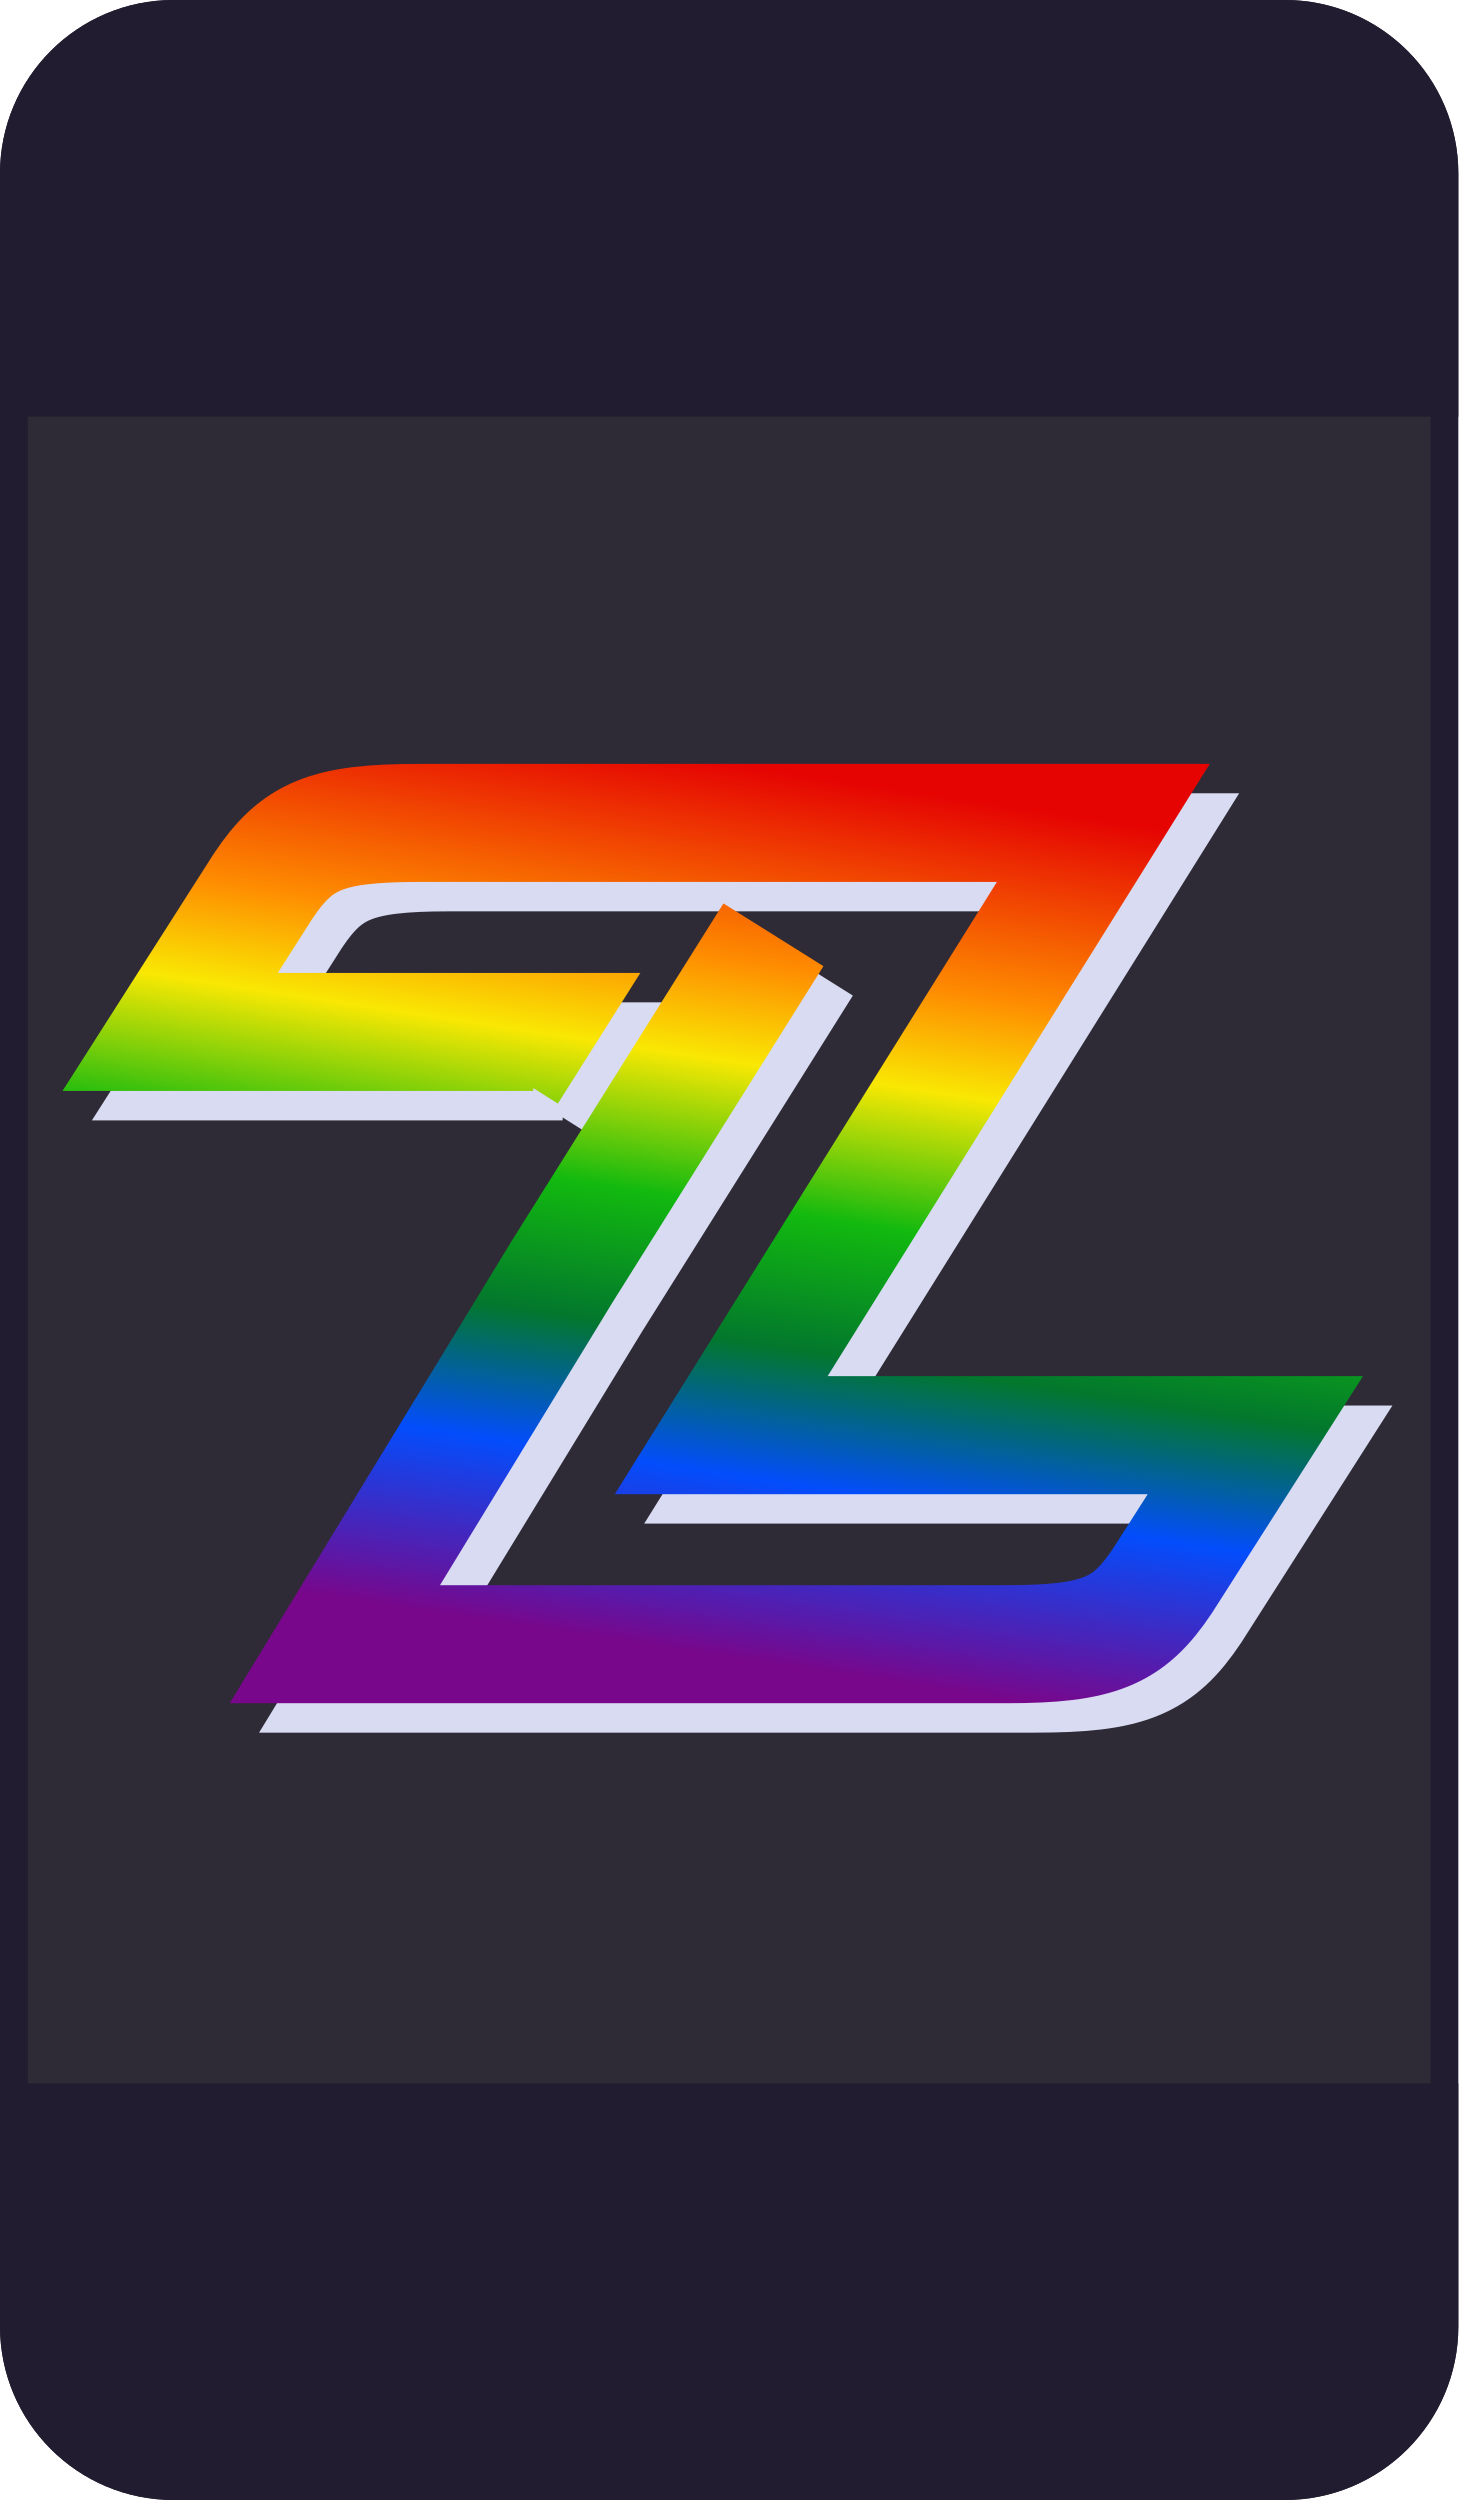
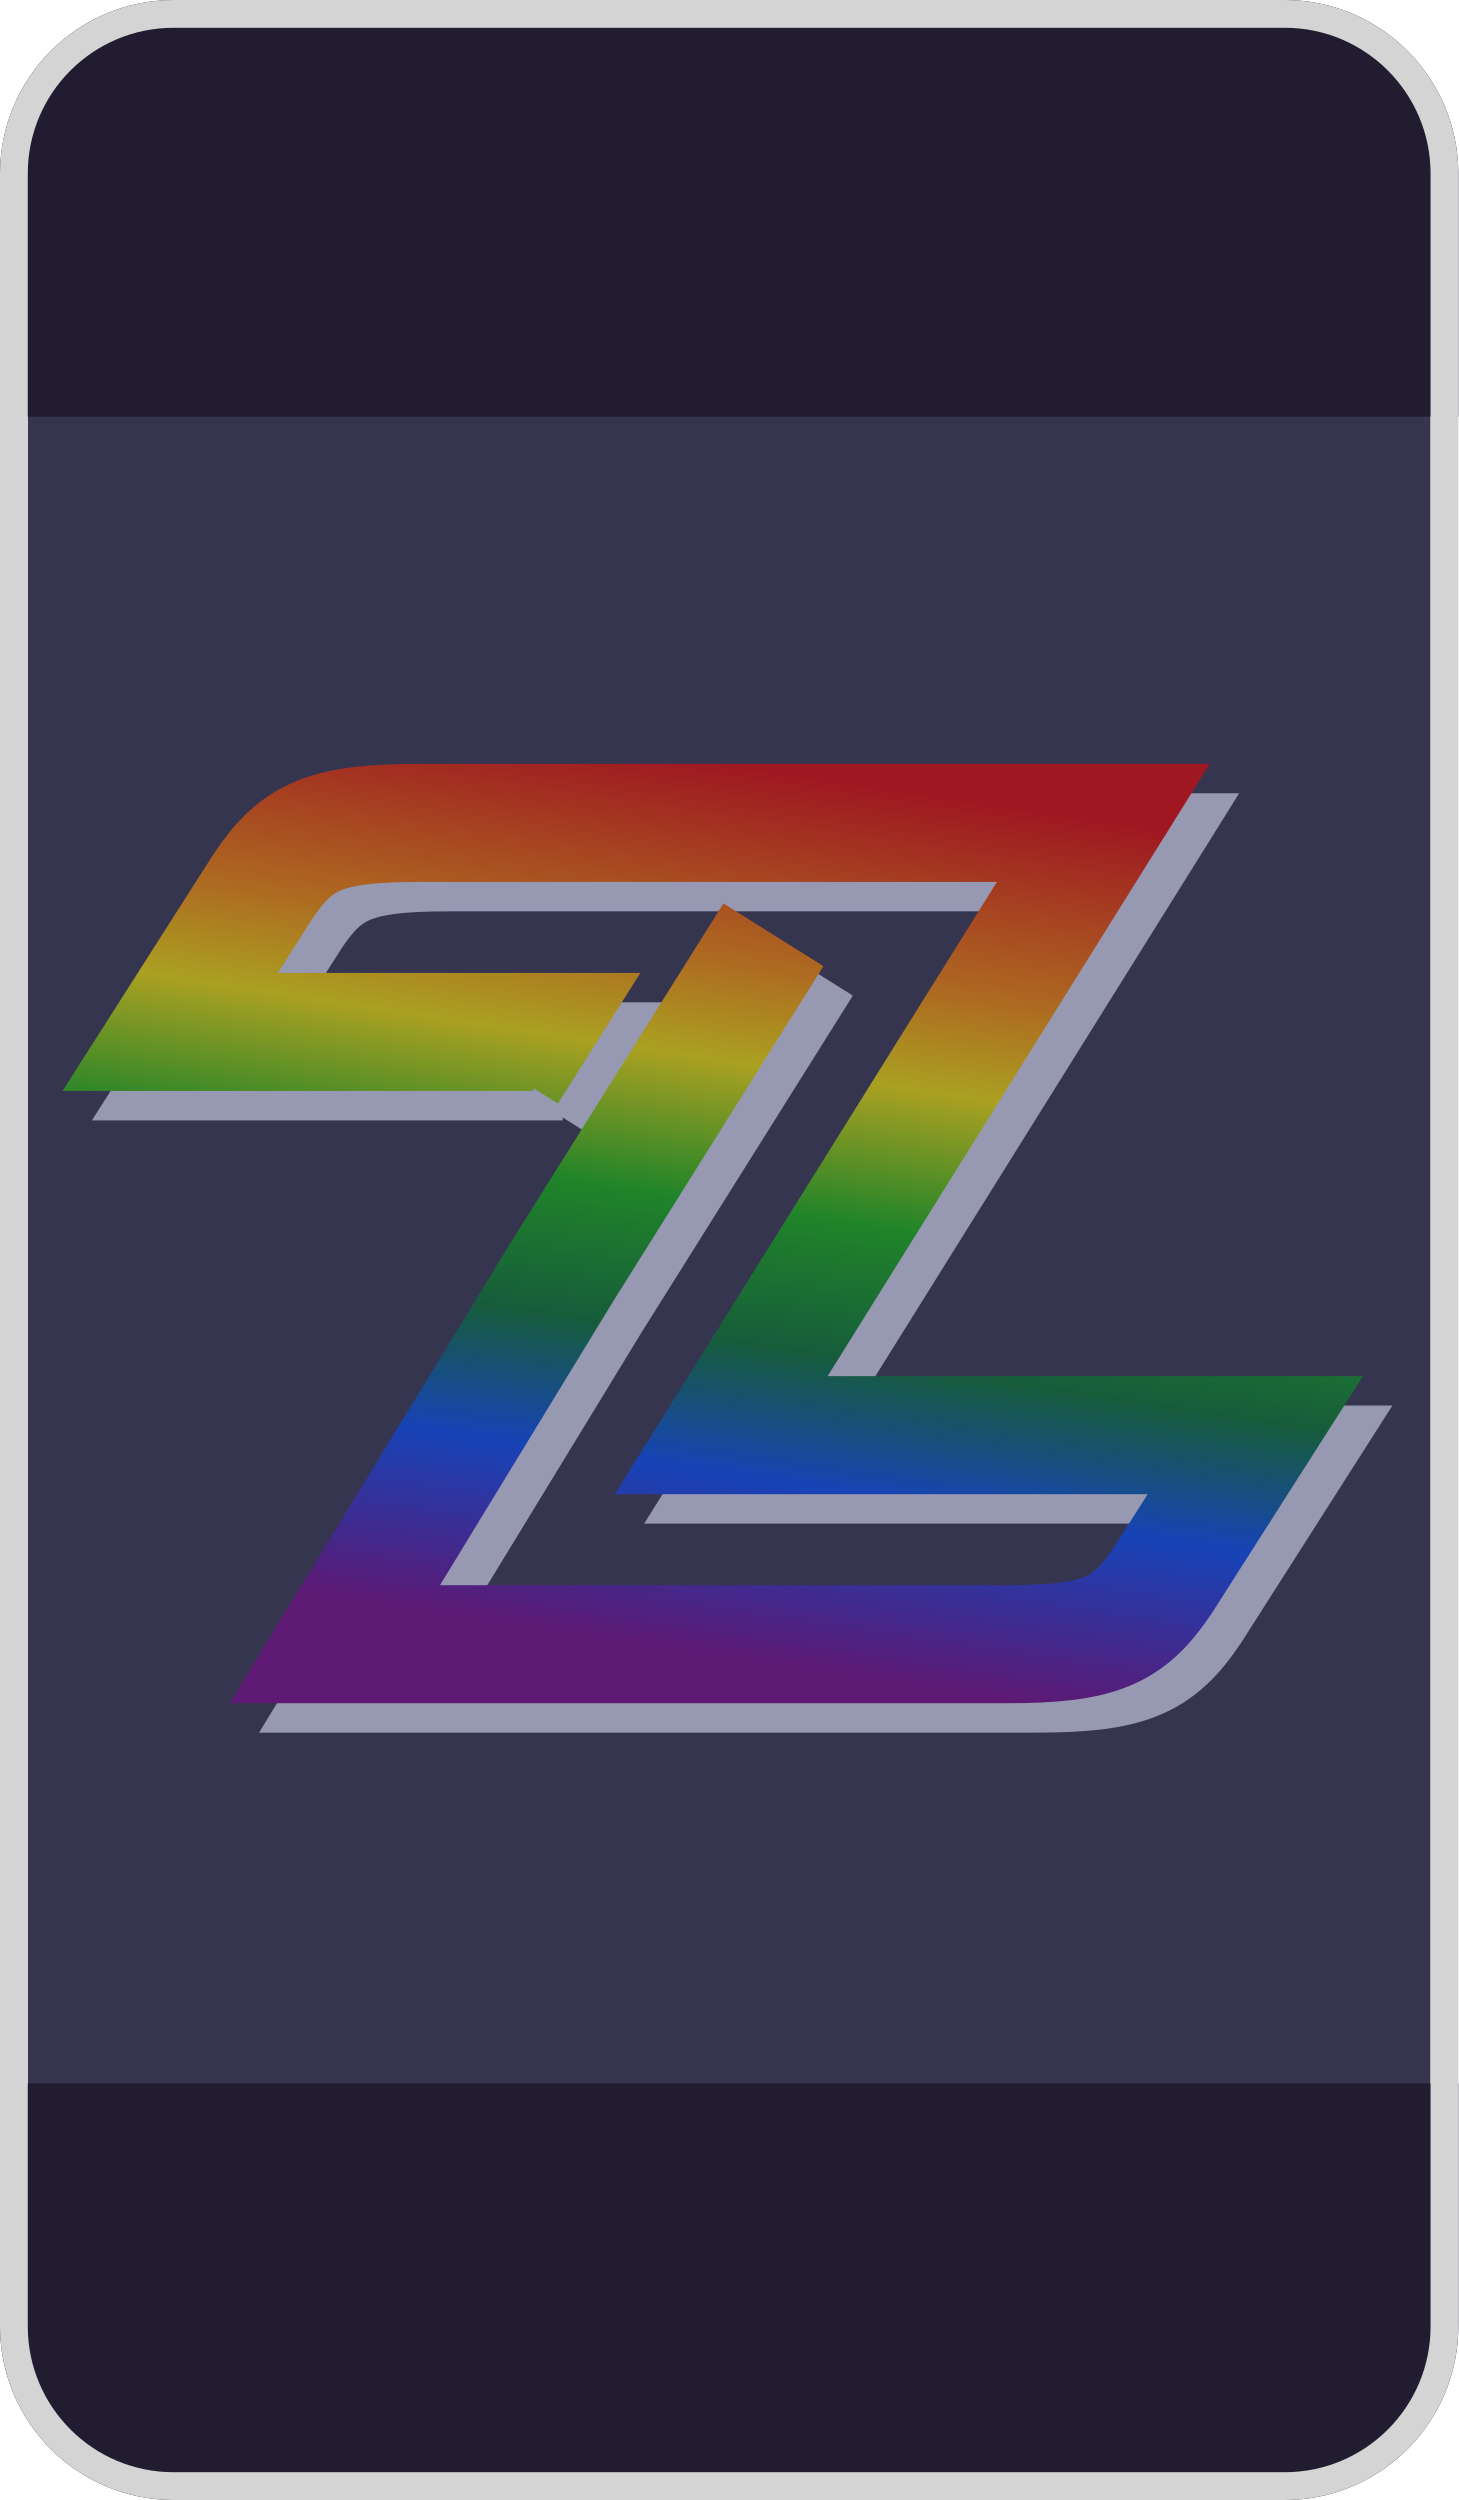
<svg xmlns="http://www.w3.org/2000/svg" width="420" height="720" viewBox="0 0 420 720" fill="none">
-   <rect width="420" height="720" rx="50" fill="#211C2F" />
-   <rect x="8" y="8" width="404" height="704" rx="42" fill="#2E2B36" />
-   <path d="M154.757 317.219L162.054 305.666H57.469L84.224 263.711C93.952 249.118 102.465 245.469 129.219 245.469H251.437H326.227L271.198 333.636L216.17 421.803H370.006L343.252 463.758C333.523 478.352 325.01 482 298.256 482H104.897L170.566 374.375L211.001 309.922L231.219 277.696" stroke="#D8DBF2" stroke-width="34" />
-   <path d="M146.288 308.75L153.584 297.197H49L75.754 255.241C85.483 240.648 93.996 237 120.75 237H242.967H317.757L262.729 325.167L207.7 413.334H361.537L334.783 455.289C325.054 469.882 316.541 473.531 289.787 473.531H96.428L162.097 365.906L202.532 301.453L222.75 269.227" stroke="url(#paint0_linear_1047_84)" stroke-width="34" />
+   <rect x="8" y="8" width="404" height="704" rx="42" fill="#353550" />
+   <g opacity="0.6">
+     <path d="M154.757 317.219L162.054 305.666H57.469L84.224 263.711C93.952 249.118 102.465 245.469 129.219 245.469H251.437H326.227L271.198 333.636L216.17 421.803H370.006L343.252 463.758C333.523 478.352 325.01 482 298.256 482H104.897L170.566 374.375L211.001 309.922L231.219 277.696" stroke="#D8DBF2" stroke-width="34" />
+     <path d="M146.288 308.75L153.584 297.197H49L75.754 255.241C85.483 240.648 93.996 237 120.75 237H242.967H317.757L262.729 325.167L207.7 413.334H361.537L334.783 455.289C325.054 469.882 316.541 473.531 289.787 473.531H96.428L162.097 365.906L202.532 301.453L222.75 269.227" stroke="url(#paint0_linear_1047_84)" stroke-width="34" />
+   </g>
  <path d="M0 50C0 22.386 22.386 0 50 0H370C397.614 0 420 22.386 420 50V120H0V50Z" fill="#211C2F" />
  <path d="M0 600H420V670C420 697.614 397.614 720 370 720H50C22.386 720 0 697.614 0 670V600Z" fill="#211C2F" />
+   <rect x="4" y="4" width="412" height="712" rx="46" stroke="#D4D4D4" stroke-width="8" />
  <defs>
    <linearGradient id="paint0_linear_1047_84" x1="321.56" y1="237" x2="283.174" y2="490.526" gradientUnits="userSpaceOnUse">
      <stop stop-color="#E50402" />
      <stop offset="0.216" stop-color="#FE8C01" />
      <stop offset="0.33" stop-color="#F9E803" />
      <stop offset="0.489" stop-color="#12B90F" />
      <stop offset="0.64" stop-color="#02772D" />
      <stop offset="0.789" stop-color="#034DFC" />
      <stop offset="0.992" stop-color="#78078B" />
    </linearGradient>
  </defs>
</svg>
